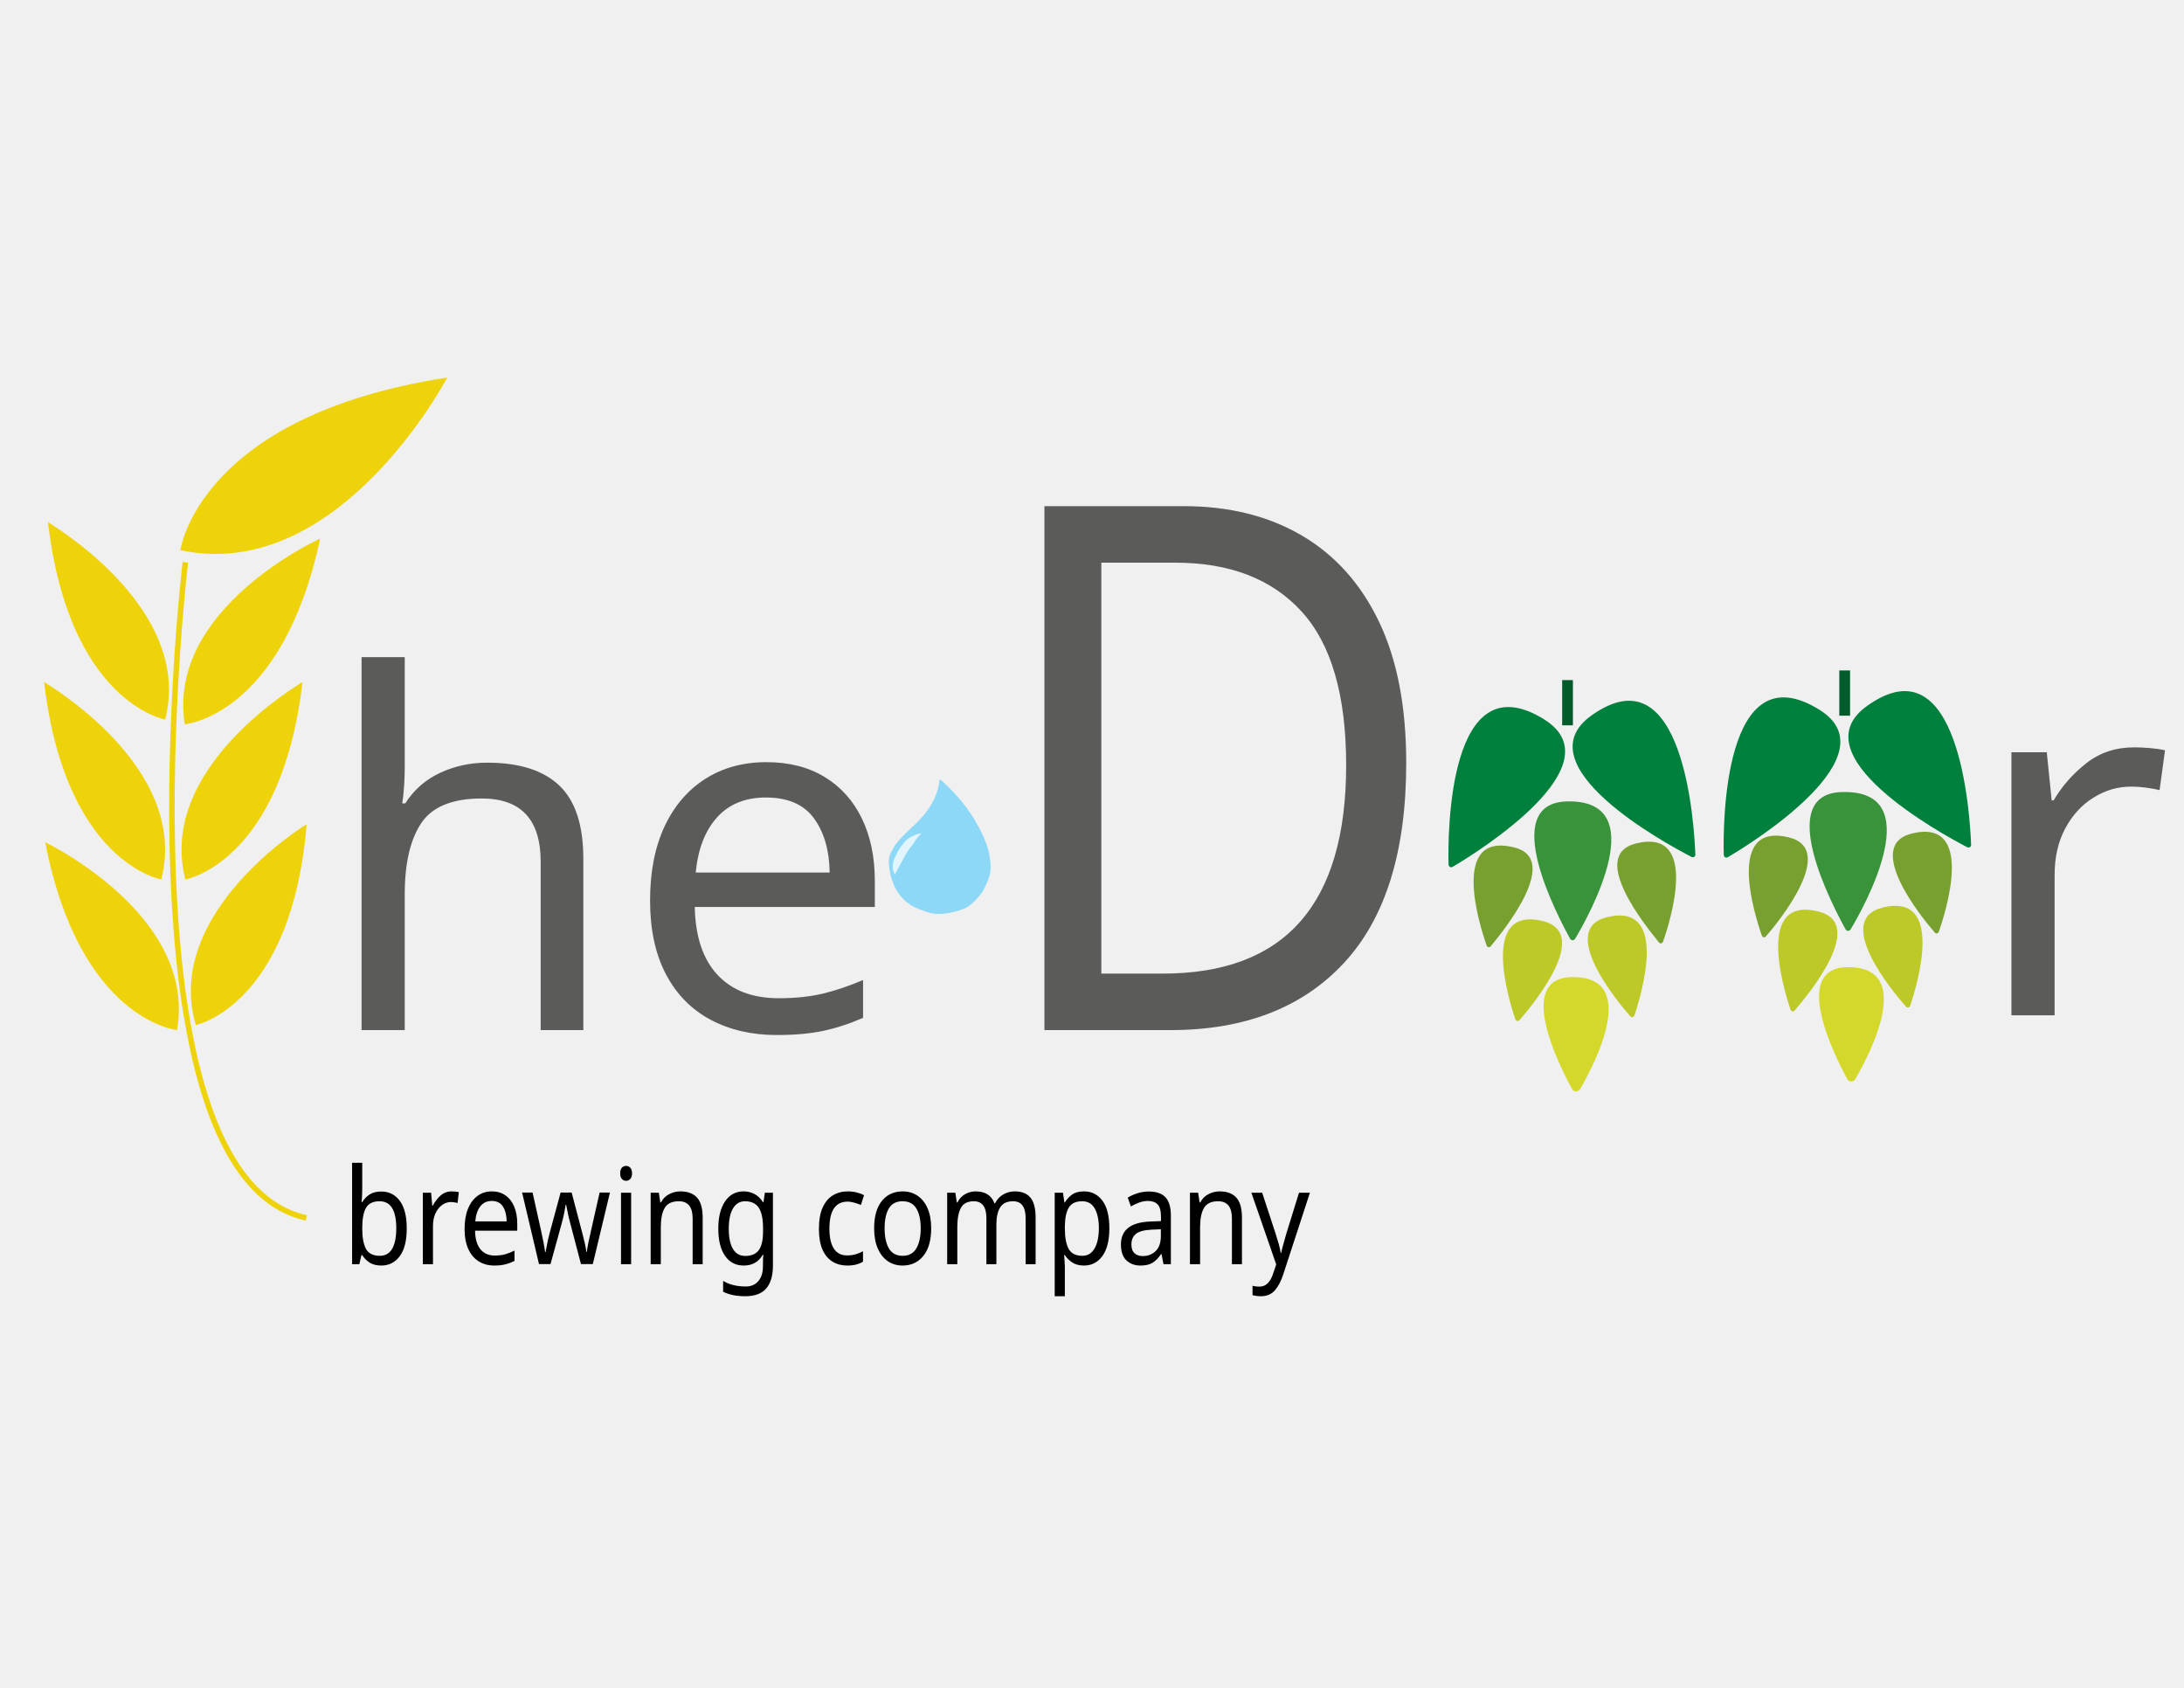
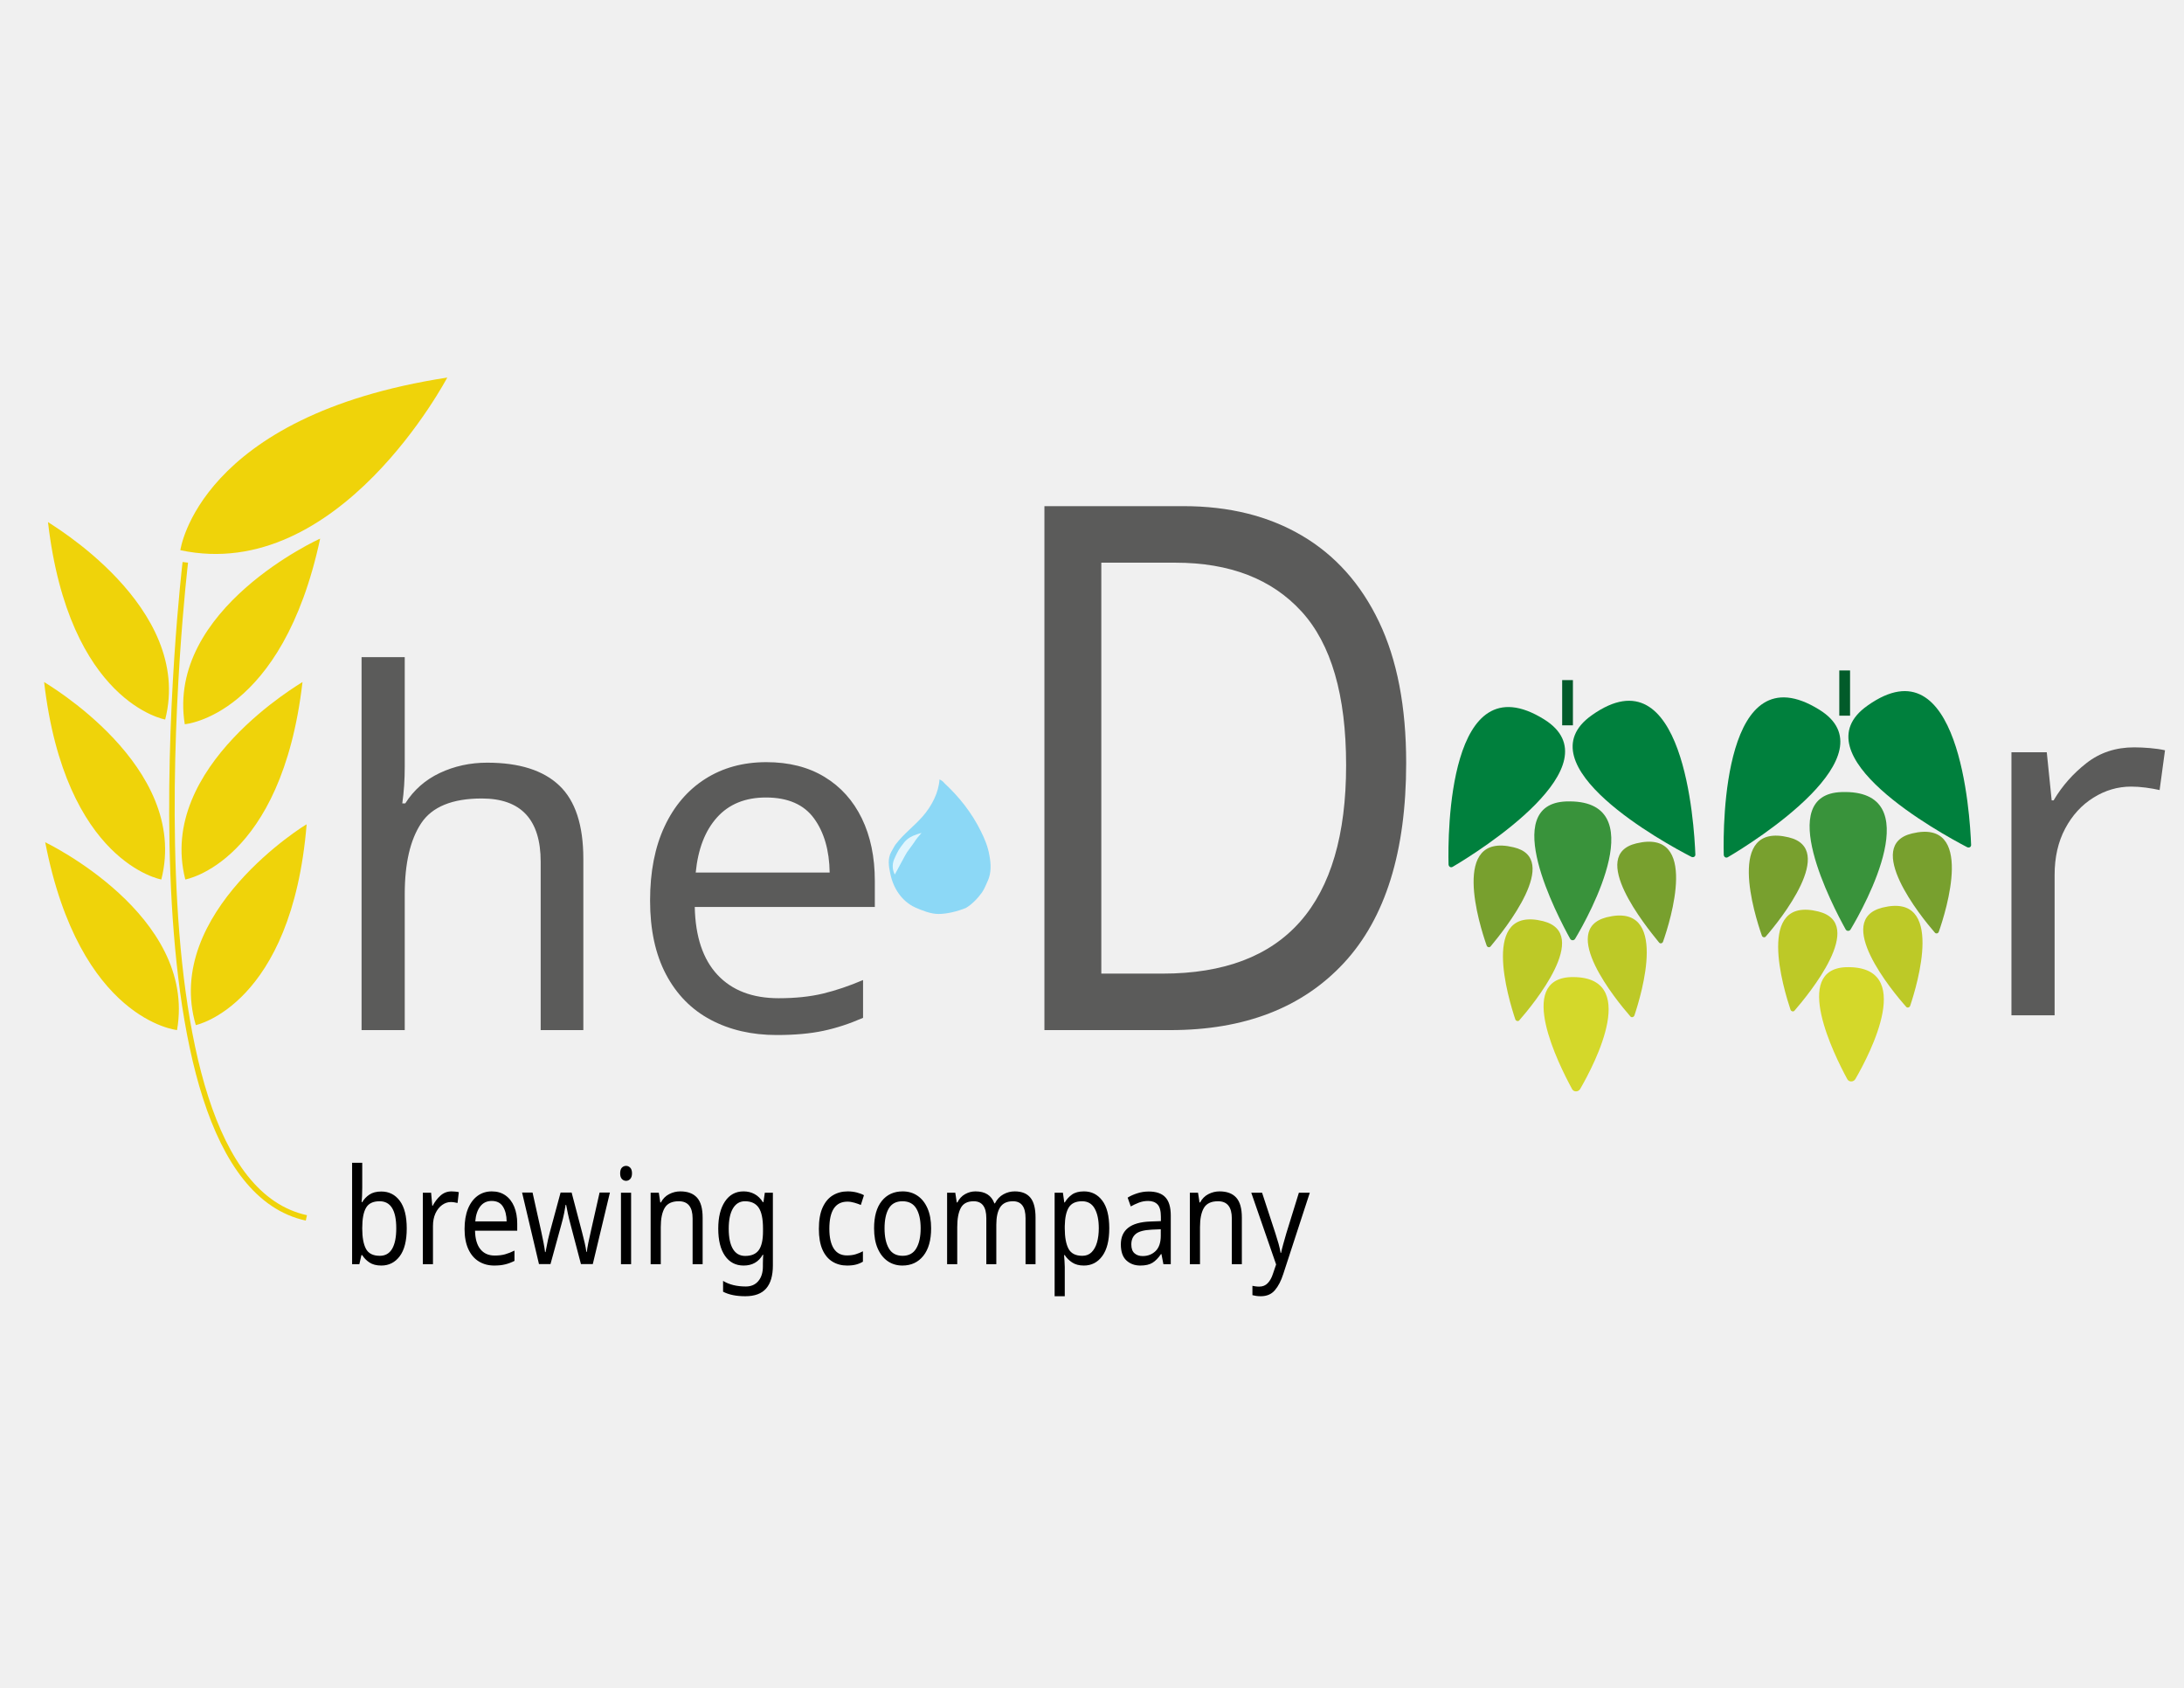
- <svg xmlns="http://www.w3.org/2000/svg" version="1.1" id="Layer_1" x="0px" y="0px" viewBox="-179 1 792 612" style="enable-background:new -179 1 792 612;" xml:space="preserve">
-   <style type="text/css">
- 	.st0{fill:#EFD30A;}
- 	.st1{fill:none;stroke:#EFD30A;stroke-width:2;stroke-miterlimit:10;}
- 	.st2{fill:#5B5B5A;}
- 	.st3{font-family:'Helvetica-Light';}
- 	.st4{font-size:177.944px;}
- 	.st5{font-size:266.082px;}
- 	.st6{fill:#D4D82A;}
- 	.st7{fill:#00803D;}
- 	.st8{fill:#39933B;}
- 	.st9{fill:#78A02E;}
- 	.st10{fill:#BDC927;}
- 	.st11{fill:#8CD8F6;}
- 	.st12{opacity:0.75;fill:#FFFFFF;enable-background:new    ;}
- 	.st13{font-size:48.379px;}
- 	.st14{fill:#025B2A;}
- </style>
+ <svg xmlns="http://www.w3.org/2000/svg" viewBox="-179 1 792 612" enable-background="new -179 1 792 612">
+   <style type="text/css">.st0{fill:#EFD30A;} .st1{fill:none;stroke:#EFD30A;stroke-width:2;stroke-miterlimit:10;} .st2{fill:#5B5B5A;} .st3{font-family:'Helvetica-Light';} .st4{font-size:177.944px;} .st5{font-size:266.082px;} .st6{fill:#D4D82A;} .st7{fill:#00803D;} .st8{fill:#39933B;} .st9{fill:#78A02E;} .st10{fill:#BDC927;} .st11{fill:#8CD8F6;} .st12{opacity:0.75;fill:#FFFFFF;enable-background:new ;} .st13{font-size:48.379px;} .st14{fill:#025B2A;}</style>
  <g id="Layer_2">
-     <g>
-       <g>
-         <path class="st0" d="M-119.1,261.9c0,0-34.9-6.1-42.5-71.6C-161.7,190.5-108.6,220.9-119.1,261.9z" />
-         <path class="st0" d="M-120.5,319.9c0,0-34.9-6.1-42.5-71.6C-163.1,248.4-110,278.7-120.5,319.9z" />
-         <path class="st0" d="M-114.8,374.5c0,0-35.3-3.5-47.8-68.1C-162.6,306.4-107.5,332.7-114.8,374.5z" />
-         <path class="st0" d="M-112,263.6c0,0,35.3-2.8,49.1-67.3C-63,196.3-118.7,221.6-112,263.6z" />
-         <path class="st0" d="M-111.8,319.9c0,0,34.9-6.1,42.5-71.6C-69.2,248.4-122.3,278.7-111.8,319.9z" />
-         <path class="st0" d="M-108,372.7c0,0,34.8-7.2,40.2-72.8C-67.8,299.7-120,331.8-108,372.7z" />
-       </g>
-       <path class="st1" d="M-111.8,204.9c0,0-26.4,222.4,43.9,237.7" />
-       <path class="st0" d="M-113.6,200.5c0,0,6.5-48.7,96.8-62.6C-16.8,137.8-56,212.8-113.6,200.5z" />
-     </g>
-     <text transform="matrix(1 0 0 1 -63.0074 374.5098)" class="st2 st3 st4">he</text>
-     <text transform="matrix(1 0 0 1 535.2978 369.1387)" class="st2 st3 st4">r</text>
-     <text transform="matrix(0.8621 0 0 1 177.4955 374.5098)" class="st2 st3 st5">D</text>
-     <g>
-       <path class="st6" d="M391.1,395.9c0.6,1.1,2.2,1.1,2.9,0c5.4-9.3,22.1-41.4-3.5-40.6C370.9,356.2,386.1,386.7,391.1,395.9z" />
-       <path class="st7" d="M347.8,315.3c-0.7,0.4-1.4,0-1.5-0.8c-0.3-11.1-0.1-74.2,34.6-52.7C407.5,278.3,357,309.9,347.8,315.3z" />
-       <path class="st8" d="M390.4,341.4c0.4,0.7,1.4,0.7,1.8,0c5.1-8.5,28.6-50.9-3.3-49.8C364.5,292.6,385.8,333.1,390.4,341.4z" />
-       <path class="st9" d="M361.6,344.1c-0.4,0.6-1.3,0.4-1.5-0.3c-2.6-7.4-13.2-41.1,9.7-35.6C387.5,312.2,366.5,338.2,361.6,344.1z" />
-       <path class="st10" d="M372,370.9c-0.4,0.6-1.3,0.3-1.5-0.3c-2.5-7.5-12.8-41.3,10.1-35.6C398.2,339.5,377,365.2,372,370.9z" />
-       <path class="st7" d="M434.4,311.7c0.7,0.3,1.4-0.1,1.4-0.8c-0.4-11.1-4.3-74.1-37.5-50.6C372.7,278.3,424.8,306.8,434.4,311.7z" />
-       <path class="st9" d="M422.6,342.7c0.4,0.6,1.3,0.4,1.5-0.3c2.6-7.4,13.2-41.1-9.7-35.6C396.8,311,417.8,336.8,422.6,342.7z" />
-       <path class="st10" d="M412.2,369.5c0.4,0.6,1.3,0.3,1.5-0.3c2.5-7.5,12.8-41.3-10.1-35.6C386.1,338.1,407.2,363.8,412.2,369.5z" />
-     </g>
-     <g>
-       <path class="st6" d="M490.9,392.3c0.6,1.1,2.2,1.1,2.9,0c5.4-9.3,22.1-41.4-3.5-40.6C470.9,352.6,486,383.3,490.9,392.3z" />
-       <path class="st7" d="M447.6,311.8c-0.7,0.4-1.4,0-1.5-0.8c-0.3-11.1-0.1-74.2,34.6-52.7C507.3,274.7,457,306.3,447.6,311.8z" />
-       <path class="st8" d="M490.3,338c0.4,0.7,1.4,0.7,1.8,0c5.1-8.5,28.6-50.9-3.3-49.8C464.3,289,485.6,329.5,490.3,338z" />
-       <path class="st9" d="M461.4,340.5c-0.4,0.6-1.3,0.4-1.5-0.3c-2.6-7.4-13.2-41.1,9.7-35.6C487.3,308.8,466.4,334.8,461.4,340.5z" />
-       <path class="st10" d="M471.8,367.4c-0.4,0.6-1.3,0.3-1.5-0.3c-2.5-7.5-12.8-41.3,10.1-35.6C498.1,335.9,476.8,361.6,471.8,367.4z" />
-       <path class="st7" d="M534.4,308.2c0.7,0.3,1.4-0.1,1.4-0.8c-0.4-11.1-4.3-74.1-37.5-50.6C472.7,274.7,524.8,303.2,534.4,308.2z" />
-       <path class="st9" d="M522.6,339.1c0.4,0.6,1.3,0.4,1.5-0.3c2.6-7.4,13.2-41.1-9.7-35.6C496.7,307.4,517.6,333.4,522.6,339.1z" />
-       <path class="st10" d="M512.2,366c0.4,0.6,1.3,0.3,1.5-0.3c2.5-7.5,12.8-41.3-10.1-35.6C485.9,334.6,507.1,360.3,512.2,366z" />
-     </g>
-     <path class="st11" d="M161.3,332.4c-2.8,0-6-1.3-8.5-2.4c-4.7-2.2-7.8-6.8-8.9-12c-0.6-2.8-1.1-5.6,0.3-8.1c0.6-1,1-1.9,1.5-2.6   c2.9-3.9,6.8-6.7,10-10.4s5.7-8.5,6-13.3c0.6,0.3,1.3,0.7,1.7,1.3c5.4,5,10,10.8,13.3,17.5c1.4,2.8,2.6,5.7,3.1,8.8   c0.6,3.1,0.7,6.4-0.6,9.2c-0.6,1.3-1.3,3.1-2.1,4.2c-1.5,2.1-3.6,4.3-5.8,5.6C168.4,331.4,164.5,332.4,161.3,332.4z" />
-     <path class="st12" d="M148.9,311.8c0.4-0.7,0.7-1.3,1.1-1.9c0.7-1.1,1.7-2.2,2.4-3.3c0.8-1.3,1.8-2.5,2.8-3.6c-5,1.4-5.7,2.6-7.5,5   c-1.1,1.5-1.8,3.1-2.5,4.7c-0.7,1.7-0.6,3.8,0.3,5.4C146.7,315.8,147.8,313.9,148.9,311.8z" />
-     <text transform="matrix(0.8621 0 0 1 -54.857 459.3936)" class="st3 st13">brewing company</text>
-     <rect x="387.5" y="247.6" class="st14" width="3.9" height="16.4" />
-     <rect x="488" y="244.1" class="st14" width="3.9" height="16.4" />
+     <path class="st0" d="M-119.1 261.9s-34.9-6.1-42.5-71.6c-.1.2 53 30.6 42.5 71.6zM-120.5 319.9s-34.9-6.1-42.5-71.6c-.1.1 53 30.4 42.5 71.6zM-114.8 374.5s-35.3-3.5-47.8-68.1c0 0 55.1 26.3 47.8 68.1zM-112 263.6s35.3-2.8 49.1-67.3c-.1 0-55.8 25.3-49.1 67.3zM-111.8 319.9s34.9-6.1 42.5-71.6c.1.1-53 30.4-42.5 71.6zM-108 372.7s34.8-7.2 40.2-72.8c0-.2-52.2 31.9-40.2 72.8z" />
+     <path class="st1" d="M-111.8 204.9s-26.4 222.4 43.9 237.7" />
+     <path class="st0" d="M-113.6 200.5s6.5-48.7 96.8-62.6c0-.1-39.2 74.9-96.8 62.6z" />
+     <text transform="translate(-63.007 374.51)" class="st2 st3 st4">he</text>
+     <text transform="translate(535.298 369.139)" class="st2 st3 st4">r</text>
+     <text transform="matrix(.862 0 0 1 177.495 374.51)" class="st2 st3 st5">D</text>
+     <path class="st6" d="M391.1 395.9c.6 1.1 2.2 1.1 2.9 0 5.4-9.3 22.1-41.4-3.5-40.6-19.6.9-4.4 31.4.6 40.6z" />
+     <path class="st7" d="M347.8 315.3c-.7.4-1.4 0-1.5-.8-.3-11.1-.1-74.2 34.6-52.7 26.6 16.5-23.9 48.1-33.1 53.5z" />
+     <path class="st8" d="M390.4 341.4c.4.7 1.4.7 1.8 0 5.1-8.5 28.6-50.9-3.3-49.8-24.4 1-3.1 41.5 1.5 49.8z" />
+     <path class="st9" d="M361.6 344.1c-.4.6-1.3.4-1.5-.3-2.6-7.4-13.2-41.1 9.7-35.6 17.7 4-3.3 30-8.2 35.9z" />
+     <path class="st10" d="M372 370.9c-.4.6-1.3.3-1.5-.3-2.5-7.5-12.8-41.3 10.1-35.6 17.6 4.5-3.6 30.2-8.6 35.9z" />
+     <path class="st7" d="M434.4 311.7c.7.3 1.4-.1 1.4-.8-.4-11.1-4.3-74.1-37.5-50.6-25.6 18 26.5 46.5 36.1 51.4z" />
+     <path class="st9" d="M422.6 342.7c.4.6 1.3.4 1.5-.3 2.6-7.4 13.2-41.1-9.7-35.6-17.6 4.2 3.4 30 8.2 35.9z" />
+     <path class="st10" d="M412.2 369.5c.4.6 1.3.3 1.5-.3 2.5-7.5 12.8-41.3-10.1-35.6-17.5 4.5 3.6 30.2 8.6 35.9z" />
+     <path class="st6" d="M490.9 392.3c.6 1.1 2.2 1.1 2.9 0 5.4-9.3 22.1-41.4-3.5-40.6-19.4.9-4.3 31.6.6 40.6z" />
+     <path class="st7" d="M447.6 311.8c-.7.4-1.4 0-1.5-.8-.3-11.1-.1-74.2 34.6-52.7 26.6 16.4-23.7 48-33.1 53.5z" />
+     <path class="st8" d="M490.3 338c.4.7 1.4.7 1.8 0 5.1-8.5 28.6-50.9-3.3-49.8-24.5.8-3.2 41.3 1.5 49.8z" />
+     <path class="st9" d="M461.4 340.5c-.4.6-1.3.4-1.5-.3-2.6-7.4-13.2-41.1 9.7-35.6 17.7 4.2-3.2 30.2-8.2 35.9z" />
+     <path class="st10" d="M471.8 367.4c-.4.6-1.3.3-1.5-.3-2.5-7.5-12.8-41.3 10.1-35.6 17.7 4.4-3.6 30.1-8.6 35.9z" />
+     <path class="st7" d="M534.4 308.2c.7.3 1.4-.1 1.4-.8-.4-11.1-4.3-74.1-37.5-50.6-25.6 17.9 26.5 46.4 36.1 51.4z" />
+     <path class="st9" d="M522.6 339.1c.4.6 1.3.4 1.5-.3 2.6-7.4 13.2-41.1-9.7-35.6-17.7 4.2 3.2 30.2 8.2 35.9z" />
+     <path class="st10" d="M512.2 366c.4.6 1.3.3 1.5-.3 2.5-7.5 12.8-41.3-10.1-35.6-17.7 4.5 3.5 30.2 8.6 35.9z" />
+     <path class="st11" d="M161.3 332.4c-2.8 0-6-1.3-8.5-2.4-4.7-2.2-7.8-6.8-8.9-12-.6-2.8-1.1-5.6.3-8.1.6-1 1-1.9 1.5-2.6 2.9-3.9 6.8-6.7 10-10.4s5.7-8.5 6-13.3c.6.3 1.3.7 1.7 1.3 5.4 5 10 10.8 13.3 17.5 1.4 2.8 2.6 5.7 3.1 8.8.6 3.1.7 6.4-.6 9.2-.6 1.3-1.3 3.1-2.1 4.2-1.5 2.1-3.6 4.3-5.8 5.6-2.9 1.2-6.8 2.2-10 2.2z" />
+     <path class="st12" d="M148.9 311.8c.4-.7.7-1.3 1.1-1.9l2.4-3.3c.8-1.3 1.8-2.5 2.8-3.6-5 1.4-5.7 2.6-7.5 5-1.1 1.5-1.8 3.1-2.5 4.7-.7 1.7-.6 3.8.3 5.4 1.2-2.3 2.3-4.2 3.4-6.3z" />
+     <text transform="matrix(.862 0 0 1 -54.857 459.394)" class="st3 st13">brewing company</text>
+     <path class="st14" d="M387.5 247.6h3.9v16.4h-3.9zM488 244.1h3.9v16.4h-3.9z" />
  </g>
-   <g id="Layer_3">
- </g>
</svg>
